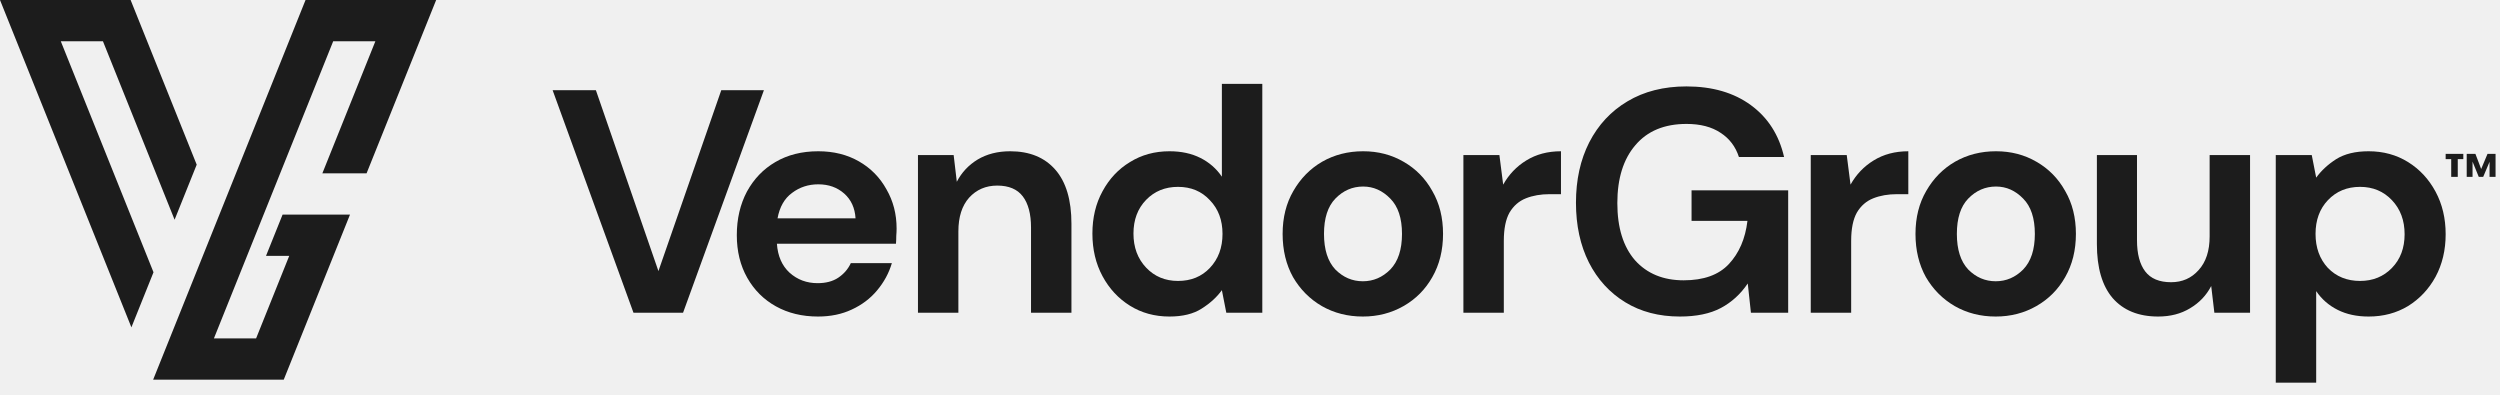
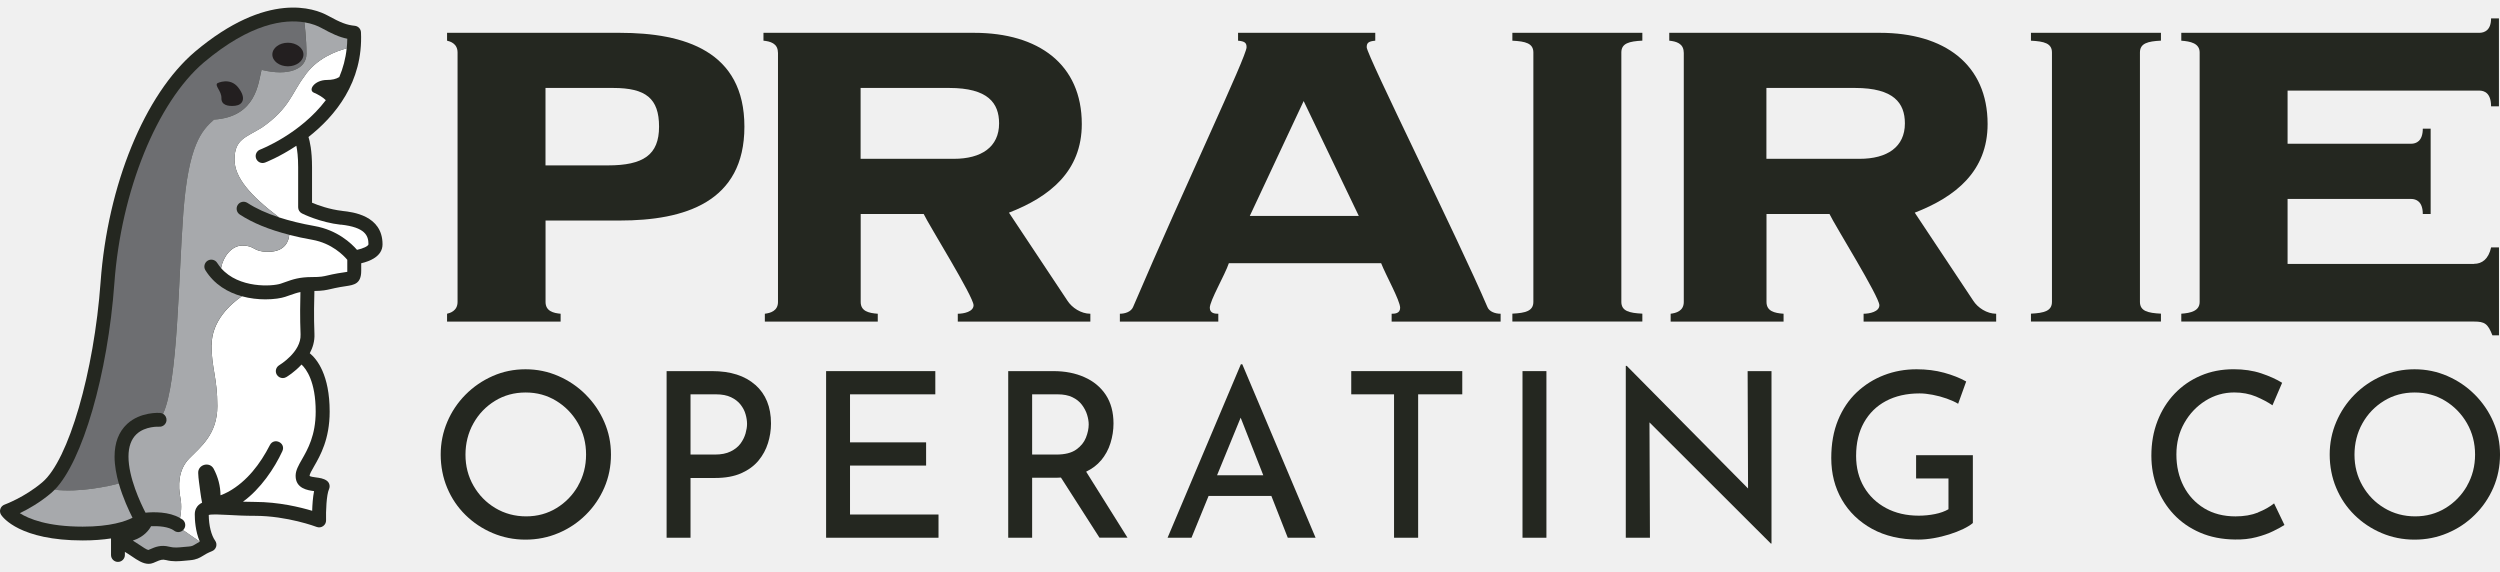
- <svg xmlns="http://www.w3.org/2000/svg" width="184" height="29" viewBox="0 0 184 29" fill="none">
-   <g id="Secondary Logo">
-     <g id="Secondary Logo_2">
-       <path d="M9.671 24.092L0 0H9.613L14.477 12.119L12.85 16.172L7.577 3.037H4.474L11.298 20.039L9.671 24.092Z" fill="#1C1C1C" />
-       <path d="M11.272 27.942L22.488 0H32.101L26.98 12.756H23.726L27.627 3.037H24.523L15.745 24.905H18.849L21.288 18.831H19.579L20.799 15.793L25.761 15.793L20.884 27.942L11.272 27.942Z" fill="#1C1C1C" />
-       <path fill-rule="evenodd" clip-rule="evenodd" d="M86.072 23.297C84.988 23.297 84.019 23.032 83.167 22.502C82.315 21.972 81.641 21.247 81.145 20.326C80.649 19.406 80.401 18.361 80.401 17.192C80.401 16.022 80.649 14.985 81.145 14.08C81.641 13.16 82.315 12.443 83.167 11.928C84.019 11.398 84.988 11.133 86.072 11.133C86.94 11.133 87.699 11.296 88.35 11.624C89.001 11.951 89.528 12.412 89.93 13.004V6.173H92.906V23.017H90.256L89.93 21.356C89.559 21.87 89.063 22.323 88.443 22.713C87.839 23.102 87.049 23.297 86.072 23.297ZM86.7 20.677C87.661 20.677 88.443 20.358 89.047 19.718C89.667 19.063 89.977 18.229 89.977 17.215C89.977 16.201 89.667 15.375 89.047 14.735C88.443 14.08 87.661 13.753 86.7 13.753C85.755 13.753 84.972 14.072 84.352 14.712C83.733 15.351 83.423 16.178 83.423 17.192C83.423 18.205 83.733 19.04 84.352 19.695C84.972 20.35 85.755 20.677 86.7 20.677Z" fill="#1C1C1C" />
-       <path d="M46.624 23.017L40.674 6.641H43.858L48.46 19.952L53.085 6.641H56.223L50.273 23.017H46.624Z" fill="#1C1C1C" />
-       <path fill-rule="evenodd" clip-rule="evenodd" d="M60.203 23.297C59.04 23.297 58.01 23.048 57.111 22.549C56.212 22.05 55.508 21.348 54.996 20.443C54.485 19.539 54.229 18.494 54.229 17.309C54.229 16.108 54.477 15.04 54.973 14.104C55.484 13.168 56.182 12.443 57.065 11.928C57.964 11.398 59.017 11.133 60.226 11.133C61.357 11.133 62.356 11.382 63.224 11.881C64.092 12.38 64.766 13.067 65.246 13.94C65.742 14.798 65.99 15.757 65.99 16.817C65.99 16.989 65.982 17.168 65.966 17.355C65.966 17.543 65.959 17.738 65.943 17.94H57.181C57.243 18.845 57.553 19.554 58.111 20.069C58.684 20.584 59.373 20.841 60.179 20.841C60.783 20.841 61.287 20.709 61.69 20.443C62.108 20.163 62.418 19.804 62.62 19.367H65.641C65.424 20.1 65.06 20.771 64.549 21.379C64.053 21.972 63.433 22.44 62.689 22.783C61.961 23.126 61.132 23.297 60.203 23.297ZM60.226 13.566C59.497 13.566 58.854 13.776 58.297 14.197C57.739 14.603 57.382 15.227 57.227 16.069H62.968C62.922 15.305 62.643 14.696 62.132 14.244C61.62 13.792 60.985 13.566 60.226 13.566Z" fill="#1C1C1C" />
-       <path d="M67.562 11.414V23.017H70.537V17.028C70.537 15.967 70.801 15.141 71.328 14.548C71.87 13.956 72.559 13.659 73.396 13.659C74.248 13.659 74.876 13.924 75.279 14.455C75.681 14.985 75.883 15.749 75.883 16.747V23.017H78.858V16.466C78.858 14.72 78.463 13.394 77.673 12.49C76.882 11.585 75.775 11.133 74.349 11.133C73.435 11.133 72.637 11.335 71.955 11.741C71.289 12.146 70.777 12.692 70.421 13.379L70.189 11.414H67.562Z" fill="#1C1C1C" />
-       <path fill-rule="evenodd" clip-rule="evenodd" d="M97.283 22.525C98.182 23.04 99.189 23.297 100.305 23.297C101.405 23.297 102.404 23.04 103.303 22.525C104.202 22.011 104.907 21.301 105.418 20.397C105.945 19.477 106.208 18.416 106.208 17.215C106.208 16.014 105.945 14.961 105.418 14.057C104.907 13.137 104.202 12.419 103.303 11.905C102.42 11.39 101.428 11.133 100.328 11.133C99.212 11.133 98.205 11.39 97.306 11.905C96.423 12.419 95.718 13.137 95.191 14.057C94.665 14.961 94.401 16.014 94.401 17.215C94.401 18.416 94.657 19.477 95.168 20.397C95.695 21.301 96.4 22.011 97.283 22.525ZM102.327 19.835C101.753 20.412 101.079 20.701 100.305 20.701C99.53 20.701 98.856 20.412 98.282 19.835C97.725 19.242 97.446 18.369 97.446 17.215C97.446 16.061 97.725 15.195 98.282 14.618C98.856 14.026 99.538 13.729 100.328 13.729C101.087 13.729 101.753 14.026 102.327 14.618C102.9 15.195 103.187 16.061 103.187 17.215C103.187 18.369 102.9 19.242 102.327 19.835Z" fill="#1C1C1C" />
-       <path d="M107.706 11.414H110.356L110.634 13.589C111.053 12.841 111.618 12.248 112.331 11.811C113.059 11.359 113.912 11.133 114.888 11.133V14.291H114.051C113.4 14.291 112.819 14.392 112.308 14.595C111.797 14.798 111.394 15.149 111.099 15.648C110.82 16.147 110.681 16.841 110.681 17.73V23.017H107.706V11.414Z" fill="#1C1C1C" />
-       <path d="M119.617 22.245C120.764 22.947 122.104 23.297 123.638 23.297C124.862 23.297 125.869 23.087 126.66 22.666C127.45 22.245 128.108 21.644 128.635 20.864L128.868 23.017H131.61V14.01H124.498V16.256H128.612C128.457 17.566 128 18.627 127.241 19.438C126.497 20.233 125.389 20.631 123.917 20.631C122.414 20.631 121.221 20.139 120.338 19.157C119.47 18.159 119.036 16.755 119.036 14.946C119.036 13.137 119.478 11.718 120.361 10.688C121.244 9.643 122.499 9.121 124.126 9.121C125.149 9.121 125.986 9.339 126.636 9.776C127.287 10.197 127.737 10.79 127.984 11.554H131.308C130.936 9.932 130.123 8.661 128.868 7.741C127.613 6.821 126.032 6.36 124.126 6.36C122.453 6.36 121.004 6.727 119.78 7.46C118.571 8.177 117.634 9.183 116.968 10.478C116.317 11.757 115.991 13.238 115.991 14.922C115.991 16.591 116.309 18.057 116.944 19.32C117.58 20.568 118.471 21.543 119.617 22.245Z" fill="#1C1C1C" />
-       <path d="M133.271 11.414H135.92L136.199 13.589C136.617 12.841 137.183 12.248 137.896 11.811C138.624 11.359 139.476 11.133 140.452 11.133V14.291H139.616C138.965 14.291 138.384 14.392 137.873 14.595C137.361 14.798 136.958 15.149 136.664 15.648C136.385 16.147 136.246 16.841 136.246 17.73V23.017H133.271V11.414Z" fill="#1C1C1C" />
-       <path fill-rule="evenodd" clip-rule="evenodd" d="M143.862 22.525C144.761 23.04 145.768 23.297 146.883 23.297C147.984 23.297 148.983 23.04 149.882 22.525C150.78 22.011 151.485 21.301 151.997 20.397C152.524 19.477 152.787 18.416 152.787 17.215C152.787 16.014 152.524 14.961 151.997 14.057C151.485 13.137 150.78 12.419 149.882 11.905C148.999 11.39 148.007 11.133 146.907 11.133C145.791 11.133 144.784 11.39 143.885 11.905C143.002 12.419 142.297 13.137 141.77 14.057C141.243 14.961 140.98 16.014 140.98 17.215C140.98 18.416 141.236 19.477 141.747 20.397C142.274 21.301 142.979 22.011 143.862 22.525ZM148.906 19.835C148.332 20.412 147.658 20.701 146.883 20.701C146.109 20.701 145.435 20.412 144.861 19.835C144.304 19.242 144.025 18.369 144.025 17.215C144.025 16.061 144.304 15.195 144.861 14.618C145.435 14.026 146.116 13.729 146.907 13.729C147.666 13.729 148.332 14.026 148.906 14.618C149.479 15.195 149.765 16.061 149.765 17.215C149.765 18.369 149.479 19.242 148.906 19.835Z" fill="#1C1C1C" />
-       <path d="M158.84 23.297C157.399 23.297 156.284 22.845 155.493 21.941C154.719 21.036 154.331 19.71 154.331 17.964V11.414H157.283V17.683C157.283 18.681 157.484 19.445 157.887 19.976C158.29 20.506 158.926 20.771 159.793 20.771C160.614 20.771 161.288 20.475 161.815 19.882C162.358 19.289 162.629 18.463 162.629 17.402V11.414H165.604V23.017H162.977L162.745 21.052C162.389 21.738 161.87 22.284 161.188 22.689C160.521 23.095 159.739 23.297 158.84 23.297Z" fill="#1C1C1C" />
-       <path fill-rule="evenodd" clip-rule="evenodd" d="M167.496 11.414V28.163H170.471V21.426C170.874 22.019 171.4 22.479 172.051 22.806C172.702 23.134 173.461 23.297 174.329 23.297C175.414 23.297 176.382 23.04 177.234 22.525C178.086 21.995 178.76 21.278 179.256 20.373C179.752 19.453 180 18.408 180 17.238C180 16.069 179.752 15.024 179.256 14.104C178.76 13.184 178.086 12.458 177.234 11.928C176.382 11.398 175.414 11.133 174.329 11.133C173.353 11.133 172.555 11.328 171.935 11.718C171.331 12.107 170.843 12.56 170.471 13.074L170.145 11.414H167.496ZM176.049 19.718C175.429 20.358 174.647 20.677 173.701 20.677C172.741 20.677 171.95 20.358 171.331 19.718C170.726 19.063 170.424 18.229 170.424 17.215C170.424 16.201 170.726 15.375 171.331 14.735C171.95 14.08 172.741 13.753 173.701 13.753C174.647 13.753 175.429 14.08 176.049 14.735C176.669 15.39 176.979 16.225 176.979 17.238C176.979 18.252 176.669 19.079 176.049 19.718Z" fill="#1C1C1C" />
-     </g>
-     <path id="â¢" d="M180 11.712V11.326H181.3V11.712H180.891V13.016H180.409V11.712H180ZM181.55 13.016V11.326H182.191L182.614 12.439L183.081 11.326H183.673V13.016H183.231V11.909L182.764 13.016H182.436L181.979 11.895V13.016H181.55Z" fill="#1C1C1C" />
-   </g>
+ <svg xmlns="http://www.w3.org/2000/svg" width="210" height="48" viewBox="0 0 210 48" fill="none">
+   <path d="M28.764 17.716C27.68 17.595 26.697 17.234 26.211 17.028V14.044C26.211 12.626 26.017 11.837 25.912 11.507C28.135 9.766 30.517 6.91 30.322 2.717C30.311 2.426 30.085 2.193 29.798 2.166C29.13 2.1 28.64 1.917 27.529 1.307C26.456 0.72 22.481 -0.799 16.373 4.346C12.149 7.944 9.041 15.532 8.45 23.688C7.902 31.265 5.754 38.651 3.558 40.509C2.062 41.779 0.403 42.378 0.388 42.386C0.217 42.448 0.085 42.58 0.03 42.751C-0.028 42.922 -0.001 43.108 0.1 43.256C0.248 43.474 1.682 45.397 6.951 45.397C7.875 45.397 8.652 45.331 9.309 45.23C9.313 45.237 9.321 45.245 9.325 45.253V46.617C9.325 46.939 9.585 47.2 9.907 47.2C10.23 47.2 10.49 46.939 10.49 46.617V46.357C10.49 46.357 10.506 46.368 10.514 46.372C10.704 46.481 10.894 46.613 11.081 46.737C11.536 47.048 12.006 47.363 12.484 47.363C12.616 47.363 12.744 47.34 12.876 47.285C12.954 47.254 13.031 47.219 13.105 47.188C13.463 47.033 13.63 46.967 13.937 47.044C14.531 47.196 15.013 47.149 15.577 47.095C15.697 47.083 15.821 47.072 15.957 47.06C16.513 47.013 16.781 46.85 17.061 46.679C17.24 46.566 17.445 46.442 17.815 46.294C17.982 46.228 18.106 46.089 18.157 45.917C18.207 45.747 18.176 45.56 18.071 45.416C17.749 44.965 17.543 44.146 17.535 43.256C17.799 43.182 18.534 43.221 19.194 43.256C19.8 43.291 20.554 43.33 21.413 43.33C24.133 43.33 26.577 44.251 26.6 44.262C26.783 44.332 26.985 44.305 27.144 44.192C27.303 44.08 27.396 43.897 27.389 43.703C27.369 42.949 27.42 41.573 27.637 41.088C27.75 40.835 27.672 40.536 27.447 40.377C27.183 40.186 26.852 40.144 26.53 40.101C26.363 40.078 26.056 40.039 26.002 39.973C26.002 39.833 26.2 39.487 26.378 39.18C26.903 38.267 27.692 36.887 27.692 34.579C27.692 31.494 26.635 30.177 26.021 29.672C26.274 29.198 26.441 28.658 26.413 28.052C26.351 26.61 26.39 25.025 26.41 24.442C27.105 24.434 27.393 24.368 27.801 24.275C27.999 24.228 28.236 24.174 28.585 24.112C28.764 24.081 28.92 24.057 29.052 24.038C29.743 23.933 30.342 23.843 30.342 22.752V22.114C31.034 21.955 32.133 21.547 32.133 20.525C32.133 18.089 29.604 17.809 28.772 17.72L28.764 17.716Z" fill="#242720" />
+   <path d="M38.435 4.408C38.435 3.635 37.775 3.472 37.553 3.417V2.757H52.054C57.514 2.757 62.53 4.299 62.53 10.641C62.53 16.982 57.514 18.525 52.054 18.525H45.826V25.363C45.826 26.137 46.486 26.3 47.092 26.354V27.015H37.553V26.354C37.775 26.3 38.435 26.133 38.435 25.363V4.408ZM45.822 13.893H51.06C54.036 13.893 55.361 13.011 55.361 10.641C55.361 8.271 54.257 7.388 51.502 7.388H45.822V13.893Z" fill="#242720" />
+   <path d="M65.343 4.408C65.343 3.635 64.683 3.472 64.131 3.417V2.757H81.83C87.235 2.757 90.871 5.403 90.871 10.419C90.871 14.39 88.171 16.539 84.752 17.864L89.659 25.25C90.044 25.857 90.817 26.354 91.59 26.354V27.015H80.454V26.354C80.952 26.354 81.779 26.187 81.779 25.639C81.779 24.924 78.03 18.913 77.591 17.977H72.298V25.363C72.298 26.137 72.959 26.3 73.732 26.354V27.015H64.247V26.354C64.69 26.3 65.351 26.133 65.351 25.363V4.408H65.343ZM72.291 13.341H80.12C82.436 13.341 83.924 12.35 83.924 10.365C83.924 8.655 82.988 7.388 79.735 7.388H72.291V13.341Z" fill="#242720" />
+   <path d="M116.897 27.015V26.354C117.119 26.354 117.612 26.354 117.612 25.857C117.612 25.25 116.4 23.098 116.015 22.107H103.224C102.894 23.098 101.623 25.25 101.623 25.857C101.623 26.354 102.12 26.354 102.338 26.354V27.015H94.069V26.354C94.508 26.354 95.006 26.187 95.173 25.802C99.583 15.49 104.712 4.738 104.712 3.969C104.712 3.584 104.545 3.472 103.997 3.417V2.757H115.522V3.417C114.97 3.472 114.803 3.581 114.803 3.969C114.803 4.63 122.524 20.125 124.948 25.802C125.111 26.187 125.609 26.354 126.052 26.354V27.015H116.897ZM114.138 18.136L109.507 8.488L104.984 18.136H114.138Z" fill="#242720" />
+   <path d="M137.957 2.754V3.414C136.854 3.469 136.193 3.636 136.193 4.405V25.356C136.193 26.13 136.854 26.293 137.957 26.347V27.008H127.039V26.347C128.142 26.293 128.803 26.126 128.803 25.356V4.409C128.803 3.636 128.142 3.473 127.039 3.418V2.758H137.957V2.754Z" fill="#242720" />
+   <path d="M141.431 4.408C141.431 3.635 140.77 3.472 140.218 3.417V2.757H157.917C163.322 2.757 166.959 5.403 166.959 10.419C166.959 14.39 164.258 16.539 160.839 17.864L165.747 25.25C166.131 25.857 166.905 26.354 167.678 26.354V27.015H156.542V26.354C157.039 26.354 157.867 26.187 157.867 25.639C157.867 24.924 154.117 18.913 153.678 17.977H148.386V25.363C148.386 26.137 149.046 26.3 149.82 26.354V27.015H140.335V26.354C140.778 26.3 141.438 26.133 141.438 25.363V4.408H141.431ZM148.378 13.341H156.207C158.523 13.341 160.011 12.35 160.011 10.365C160.011 8.655 159.075 7.388 155.823 7.388H148.378V13.341Z" fill="#242720" />
+   <path d="M181.519 2.754V3.414C180.415 3.469 179.755 3.636 179.755 4.405V25.356C179.755 26.13 180.415 26.293 181.519 26.347V27.008H170.6V26.347C171.704 26.293 172.364 26.126 172.364 25.356V4.409C172.364 3.636 171.704 3.473 170.6 3.418V2.758H181.519V2.754Z" fill="#242720" />
+   <path d="M207.82 22.162C208.481 22.162 209.032 21.777 209.254 20.782H209.914V28.169H209.363C208.978 27.178 208.702 27.011 207.82 27.011H183.228V26.351C184.001 26.296 184.771 26.129 184.771 25.36V4.409C184.771 3.635 183.997 3.472 183.228 3.418V2.757H208.259C208.702 2.757 209.25 2.536 209.25 1.545H209.91V8.931H209.25C209.25 7.828 208.698 7.61 208.259 7.61H192.157V12.075H202.524C202.967 12.075 203.515 11.853 203.515 10.808H204.175V17.977H203.515C203.515 16.928 202.963 16.71 202.524 16.71H192.157V22.17H207.816L207.82 22.162Z" fill="#242720" />
+   <path d="M17.974 10.047C21.549 9.81 21.692 6.931 21.968 5.87C24.249 6.433 25.741 5.804 25.741 4.522C25.741 3.239 25.57 1.883 25.57 1.875C23.923 1.603 21.067 1.922 17.123 5.244C13.191 8.594 10.168 16.042 9.608 23.779C9.052 31.456 6.923 38.758 4.588 41.143C6.717 41.388 9.153 40.832 9.981 40.623C9.771 39.884 9.624 39.103 9.624 38.361C9.624 37.188 9.977 36.263 10.677 35.614C11.796 34.577 13.377 34.681 13.447 34.685C13.536 34.693 13.622 34.72 13.696 34.763C14.939 32.125 14.986 23.402 15.398 17.904C15.829 12.126 16.956 10.956 17.978 10.051L17.974 10.047Z" fill="#6D6E71" />
+   <path d="M14.64 44.58C14.158 44.23 13.326 44.176 12.689 44.203C12.53 44.502 12.102 45.105 11.158 45.408C11.356 45.528 11.547 45.653 11.729 45.777C11.966 45.936 12.316 46.177 12.46 46.2C12.518 46.177 12.576 46.15 12.631 46.127C13.023 45.956 13.513 45.742 14.22 45.925C14.613 46.026 14.95 45.995 15.456 45.944C15.58 45.932 15.712 45.921 15.856 45.909C16.136 45.886 16.213 45.839 16.443 45.695C16.536 45.637 16.645 45.571 16.781 45.497C16.781 45.497 15.984 44.965 15.382 44.53C15.184 44.724 14.869 44.751 14.636 44.584L14.64 44.58Z" fill="#A7A9AC" />
+   <path d="M4.588 41.141C4.495 41.234 4.401 41.323 4.308 41.405C3.352 42.217 2.354 42.777 1.662 43.107C2.416 43.585 3.99 44.238 6.947 44.238C9.29 44.238 10.56 43.783 11.131 43.492C10.828 42.893 10.323 41.813 9.981 40.616C9.154 40.83 6.717 41.386 4.588 41.137V41.141Z" fill="#A7A9AC" />
+   <path d="M22.504 21.152C21.222 21.152 21.455 20.627 20.355 20.627C19.454 20.627 18.739 21.567 18.568 22.519C20.06 24.248 22.892 24.062 23.588 23.825C23.716 23.782 23.837 23.739 23.953 23.697C24.598 23.467 25.15 23.273 26.223 23.273C26.93 23.273 27.132 23.227 27.532 23.133C27.746 23.083 27.998 23.024 28.379 22.958C28.569 22.924 28.736 22.9 28.876 22.881C28.977 22.865 29.086 22.85 29.172 22.834C29.172 22.811 29.172 22.784 29.172 22.749V21.824C28.869 21.462 27.882 20.433 26.23 20.141C25.543 20.021 24.901 19.881 24.299 19.73C24.256 20.211 23.988 21.155 22.508 21.155L22.504 21.152Z" fill="white" />
+   <path d="M17.768 28.997C17.768 30.92 18.257 31.728 18.257 34.106C18.257 36.484 16.843 37.545 15.899 38.509C14.955 39.472 14.955 40.828 15.153 41.827C15.285 42.495 15.196 43.152 15.122 43.517C15.188 43.556 15.258 43.591 15.32 43.634C15.58 43.82 15.639 44.186 15.452 44.446C15.433 44.473 15.409 44.5 15.382 44.524C15.984 44.959 16.781 45.491 16.781 45.491C16.408 44.629 16.361 43.645 16.361 43.203C16.361 42.806 16.536 42.557 16.68 42.422C16.765 42.34 16.866 42.282 16.975 42.227C16.859 41.656 16.793 41.046 16.715 40.479C16.684 40.226 16.653 39.974 16.649 39.74C16.614 39.014 17.605 38.746 17.947 39.375C18.316 40.071 18.518 40.832 18.522 41.605C18.755 41.524 18.984 41.411 19.19 41.303C20.74 40.44 21.859 38.975 22.671 37.386C23.017 36.718 24.031 37.199 23.721 37.891C23.06 39.329 21.887 41.073 20.41 42.142C20.725 42.153 21.051 42.161 21.405 42.161C23.406 42.161 25.228 42.608 26.223 42.907C26.238 42.41 26.277 41.78 26.382 41.252C26.378 41.252 26.374 41.252 26.37 41.252C25.869 41.186 24.832 41.046 24.832 39.97C24.832 39.519 25.065 39.111 25.36 38.594C25.85 37.739 26.518 36.57 26.518 34.573C26.518 32.047 25.726 30.99 25.329 30.621C24.731 31.27 24.098 31.647 24.047 31.678C23.954 31.732 23.853 31.759 23.756 31.759C23.553 31.759 23.359 31.654 23.25 31.472C23.087 31.192 23.18 30.838 23.46 30.675C23.476 30.664 25.31 29.568 25.248 28.099C25.189 26.697 25.216 25.208 25.236 24.532C24.929 24.594 24.665 24.688 24.342 24.8C24.222 24.843 24.098 24.886 23.962 24.932C23.616 25.049 23.013 25.146 22.298 25.146C21.692 25.146 21.001 25.076 20.313 24.886C19.388 25.527 17.776 26.937 17.776 28.997H17.768Z" fill="white" />
+   <path d="M28.636 18.878C26.887 18.684 25.426 17.961 25.368 17.93C25.17 17.833 25.045 17.631 25.045 17.41V14.049C25.045 13.182 24.968 12.603 24.894 12.245C23.46 13.197 22.294 13.644 22.263 13.656C21.96 13.769 21.626 13.617 21.513 13.314C21.401 13.011 21.552 12.677 21.855 12.564C21.906 12.545 25.22 11.259 27.369 8.414C27.097 8.146 26.685 7.917 26.374 7.789C25.842 7.571 26.421 6.716 27.466 6.716C27.89 6.716 28.228 6.643 28.5 6.472C28.81 5.741 29.032 4.937 29.121 4.059C28.267 4.28 26.537 4.898 25.527 6.464C24.517 7.8 24.311 9.11 22.003 10.707C20.627 11.558 19.699 11.69 19.699 13.403C19.699 14.899 20.985 16.403 23.437 18.26C24.315 18.544 25.302 18.789 26.425 18.987C28.336 19.325 29.518 20.444 29.988 20.988C30.489 20.883 30.951 20.669 30.951 20.514C30.951 19.791 30.672 19.092 28.628 18.867L28.636 18.878Z" fill="white" />
+   <path d="M19.703 13.411C19.703 11.694 20.631 11.566 22.007 10.715C24.311 9.118 24.521 7.808 25.531 6.472C26.541 4.906 28.27 4.284 29.125 4.066C29.152 3.802 29.168 3.534 29.172 3.254C28.484 3.115 27.878 2.831 26.969 2.333C26.708 2.19 26.238 1.984 25.574 1.875C25.574 1.883 25.745 3.243 25.745 4.521C25.745 5.799 24.253 6.433 21.972 5.869C21.696 6.93 21.552 9.813 17.977 10.046C16.956 10.952 15.829 12.121 15.397 17.899C14.986 23.397 14.943 32.12 13.695 34.759C13.882 34.868 14.002 35.074 13.987 35.307C13.964 35.625 13.684 35.87 13.365 35.843C13.346 35.843 12.207 35.777 11.469 36.468C11.022 36.888 10.793 37.522 10.793 38.357C10.793 40.113 11.803 42.25 12.223 43.066C12.895 43 14.193 42.969 15.125 43.517C15.199 43.152 15.289 42.495 15.156 41.827C14.958 40.824 14.958 39.468 15.902 38.508C16.847 37.545 18.261 36.484 18.261 34.106C18.261 31.728 17.771 30.924 17.771 28.997C17.771 26.937 19.384 25.527 20.309 24.886C19.159 24.567 18.009 23.914 17.255 22.702C17.084 22.43 17.169 22.068 17.441 21.898C17.713 21.727 18.075 21.812 18.245 22.084C18.343 22.239 18.451 22.383 18.568 22.515C18.739 21.563 19.454 20.623 20.355 20.623C21.455 20.623 21.218 21.148 22.504 21.148C23.985 21.148 24.257 20.207 24.295 19.721C22.597 19.29 21.226 18.727 20.142 18.02C19.874 17.845 19.796 17.483 19.971 17.211C20.146 16.943 20.507 16.866 20.779 17.041C21.506 17.515 22.392 17.919 23.441 18.257C20.985 16.403 19.703 14.896 19.703 13.4V13.411Z" fill="#A7A9AC" />
+   <path d="M18.261 6.988C18.261 6.988 19.322 6.455 20.021 7.361C20.721 8.266 20.387 8.814 19.757 8.884C19.128 8.954 18.58 8.814 18.599 8.235C18.619 7.656 18.001 7.186 18.265 6.988H18.261Z" fill="#231F20" />
+   <path d="M25.489 4.58C25.489 5.128 24.902 5.571 24.183 5.571C23.464 5.571 22.877 5.128 22.877 4.58C22.877 4.032 23.464 3.589 24.183 3.589C24.902 3.589 25.489 4.032 25.489 4.58Z" fill="#231F20" />
+   <path d="M49.207 33.152C48.542 32.487 47.777 31.967 46.91 31.59C46.04 31.209 45.119 31.019 44.14 31.019C43.161 31.019 42.24 31.209 41.381 31.59C40.519 31.971 39.761 32.491 39.104 33.152C38.447 33.816 37.935 34.578 37.569 35.44C37.204 36.303 37.018 37.216 37.018 38.184C37.018 39.151 37.2 40.123 37.569 40.993C37.935 41.863 38.447 42.617 39.104 43.262C39.761 43.907 40.519 44.412 41.381 44.778C42.244 45.143 43.165 45.329 44.14 45.329C45.115 45.329 46.04 45.147 46.91 44.778C47.781 44.412 48.546 43.899 49.207 43.243C49.871 42.586 50.388 41.828 50.761 40.966C51.134 40.103 51.321 39.178 51.321 38.188C51.321 37.197 51.134 36.307 50.761 35.444C50.388 34.582 49.871 33.82 49.207 33.156V33.152ZM48.562 40.806C48.111 41.591 47.505 42.217 46.747 42.679C45.989 43.142 45.139 43.375 44.198 43.375C43.258 43.375 42.384 43.142 41.61 42.679C40.837 42.217 40.227 41.591 39.776 40.806C39.326 40.022 39.1 39.151 39.1 38.199C39.1 37.247 39.322 36.357 39.765 35.565C40.208 34.772 40.814 34.143 41.579 33.672C42.345 33.202 43.203 32.969 44.155 32.969C45.107 32.969 45.947 33.202 46.712 33.665C47.478 34.127 48.088 34.757 48.546 35.545C49.005 36.338 49.23 37.216 49.23 38.18C49.23 39.143 49.005 40.022 48.554 40.806H48.562Z" fill="#242720" />
+   <path d="M63.447 32.332C62.573 31.558 61.361 31.174 59.818 31.174H55.995V45.17H58.004V40.15H60.071C60.933 40.15 61.664 40.017 62.262 39.753C62.861 39.489 63.342 39.135 63.711 38.693C64.077 38.249 64.345 37.756 64.512 37.216C64.679 36.676 64.764 36.128 64.764 35.576C64.764 34.185 64.325 33.105 63.451 32.332H63.447ZM62.627 36.408C62.542 36.703 62.402 36.987 62.204 37.259C62.006 37.527 61.726 37.752 61.372 37.923C61.019 38.098 60.576 38.183 60.051 38.183H58.004V33.124H60.148C60.65 33.124 61.069 33.206 61.403 33.365C61.737 33.525 62.006 33.73 62.204 33.983C62.402 34.236 62.546 34.504 62.627 34.795C62.713 35.087 62.752 35.359 62.752 35.615C62.752 35.848 62.709 36.112 62.627 36.408Z" fill="#242720" />
+   <path d="M71.401 39.108H77.793V37.158H71.401V33.124H78.567V31.174H69.393V45.17H78.835V43.219H71.401V39.108Z" fill="#242720" />
+   <path d="M92.481 38.685C92.846 38.246 93.114 37.76 93.281 37.216C93.448 36.676 93.534 36.128 93.534 35.576C93.534 34.624 93.316 33.824 92.889 33.171C92.457 32.522 91.863 32.025 91.101 31.687C90.344 31.345 89.473 31.174 88.494 31.174H84.69V45.17H86.699V40.13H88.766C88.886 40.13 89.003 40.122 89.12 40.115L92.356 45.166H94.711L91.237 39.621C91.742 39.372 92.162 39.062 92.481 38.677V38.685ZM86.699 33.124H88.844C89.333 33.124 89.745 33.206 90.079 33.365C90.413 33.525 90.681 33.738 90.88 34.002C91.078 34.267 91.225 34.543 91.315 34.834C91.404 35.126 91.451 35.398 91.451 35.654C91.451 36 91.373 36.373 91.218 36.765C91.062 37.158 90.79 37.492 90.398 37.768C90.005 38.044 89.45 38.183 88.727 38.183H86.699V33.124Z" fill="#242720" />
+   <path d="M104.234 30.596L98.076 45.171H100.085L101.522 41.658H106.795L108.174 45.171H110.51L104.351 30.596H104.234ZM102.233 39.921L104.215 35.084L106.115 39.921H102.237H102.233Z" fill="#242720" />
+   <path d="M113.505 33.124H117.1V45.17H119.124V33.124H122.831V31.174H113.505V33.124Z" fill="#242720" />
+   <path d="M129.899 31.174H127.89V45.17H129.899V31.174Z" fill="#242720" />
+   <path d="M146.836 41.032L136.644 30.731H136.566V45.17H138.595L138.556 35.48L148.748 45.656H148.806V31.174H146.801L146.836 41.032Z" fill="#242720" />
+   <path d="M160.948 40.189H163.672V42.776C163.365 42.955 162.988 43.091 162.542 43.181C162.099 43.27 161.644 43.316 161.182 43.316C160.14 43.316 159.223 43.103 158.431 42.679C157.638 42.256 157.02 41.665 156.577 40.911C156.134 40.157 155.913 39.287 155.913 38.296C155.913 37.216 156.13 36.283 156.569 35.499C157.008 34.714 157.626 34.108 158.423 33.684C159.219 33.261 160.16 33.047 161.24 33.047C161.574 33.047 161.943 33.086 162.351 33.163C162.755 33.241 163.148 33.346 163.529 33.482C163.909 33.618 164.228 33.762 164.484 33.917L165.16 32.044C164.632 31.749 164.014 31.504 163.307 31.31C162.6 31.116 161.827 31.019 160.991 31.019C160.028 31.019 159.114 31.182 158.26 31.512C157.405 31.842 156.639 32.32 155.971 32.95C155.303 33.579 154.778 34.36 154.397 35.285C154.017 36.214 153.826 37.274 153.826 38.471C153.826 39.785 154.125 40.954 154.724 41.984C155.322 43.013 156.169 43.825 157.261 44.428C158.357 45.026 159.647 45.325 161.143 45.325C161.543 45.325 161.967 45.286 162.417 45.209C162.868 45.131 163.307 45.026 163.738 44.89C164.17 44.754 164.558 44.603 164.908 44.435C165.254 44.268 165.526 44.101 165.72 43.934V38.238H160.952V40.189H160.948Z" fill="#242720" />
+   <path d="M189.683 43.049C189.135 43.267 188.502 43.376 187.783 43.376C186.78 43.376 185.902 43.15 185.156 42.7C184.41 42.249 183.835 41.631 183.427 40.846C183.023 40.061 182.817 39.172 182.817 38.181C182.817 37.19 183.038 36.319 183.481 35.535C183.924 34.75 184.519 34.124 185.257 33.662C185.995 33.199 186.804 32.966 187.682 32.966C188.35 32.966 188.96 33.083 189.508 33.312C190.056 33.545 190.514 33.79 190.887 34.046L191.699 32.154C191.222 31.859 190.639 31.595 189.943 31.361C189.248 31.128 188.474 31.016 187.627 31.016C186.625 31.016 185.7 31.194 184.857 31.556C184.014 31.917 183.283 32.422 182.665 33.071C182.048 33.72 181.57 34.486 181.228 35.367C180.886 36.249 180.715 37.217 180.715 38.274C180.715 39.226 180.874 40.123 181.197 40.967C181.519 41.81 181.985 42.556 182.595 43.205C183.206 43.854 183.944 44.367 184.806 44.739C185.669 45.113 186.648 45.307 187.74 45.319C188.385 45.33 188.98 45.268 189.527 45.124C190.075 44.984 190.549 44.813 190.957 44.611C191.361 44.413 191.676 44.242 191.894 44.098L191.023 42.284C190.674 42.568 190.227 42.82 189.683 43.038V43.049Z" fill="#242720" />
+   <path d="M209.441 35.44C209.068 34.578 208.547 33.816 207.887 33.152C207.222 32.487 206.457 31.967 205.59 31.59C204.72 31.209 203.799 31.019 202.82 31.019C201.841 31.019 200.92 31.209 200.057 31.59C199.195 31.971 198.437 32.491 197.78 33.152C197.124 33.816 196.611 34.578 196.246 35.44C195.88 36.303 195.694 37.216 195.694 38.184C195.694 39.151 195.876 40.123 196.246 40.993C196.611 41.863 197.124 42.617 197.78 43.262C198.437 43.907 199.195 44.412 200.057 44.778C200.92 45.143 201.841 45.329 202.82 45.329C203.799 45.329 204.72 45.147 205.59 44.778C206.461 44.412 207.226 43.899 207.887 43.243C208.551 42.586 209.068 41.828 209.441 40.966C209.814 40.103 210.001 39.178 210.001 38.188C210.001 37.197 209.814 36.307 209.441 35.444V35.44ZM207.238 40.806C206.787 41.591 206.181 42.217 205.423 42.679C204.662 43.142 203.815 43.375 202.874 43.375C201.934 43.375 201.06 43.142 200.287 42.679C199.513 42.217 198.903 41.591 198.453 40.806C198.002 40.022 197.777 39.151 197.777 38.199C197.777 37.247 197.998 36.357 198.441 35.565C198.884 34.772 199.49 34.143 200.256 33.672C201.021 33.202 201.88 32.969 202.832 32.969C203.784 32.969 204.623 33.202 205.388 33.665C206.154 34.127 206.764 34.757 207.222 35.545C207.677 36.338 207.906 37.216 207.906 38.18C207.906 39.143 207.681 40.022 207.23 40.806H207.238Z" fill="#242720" />
</svg>
